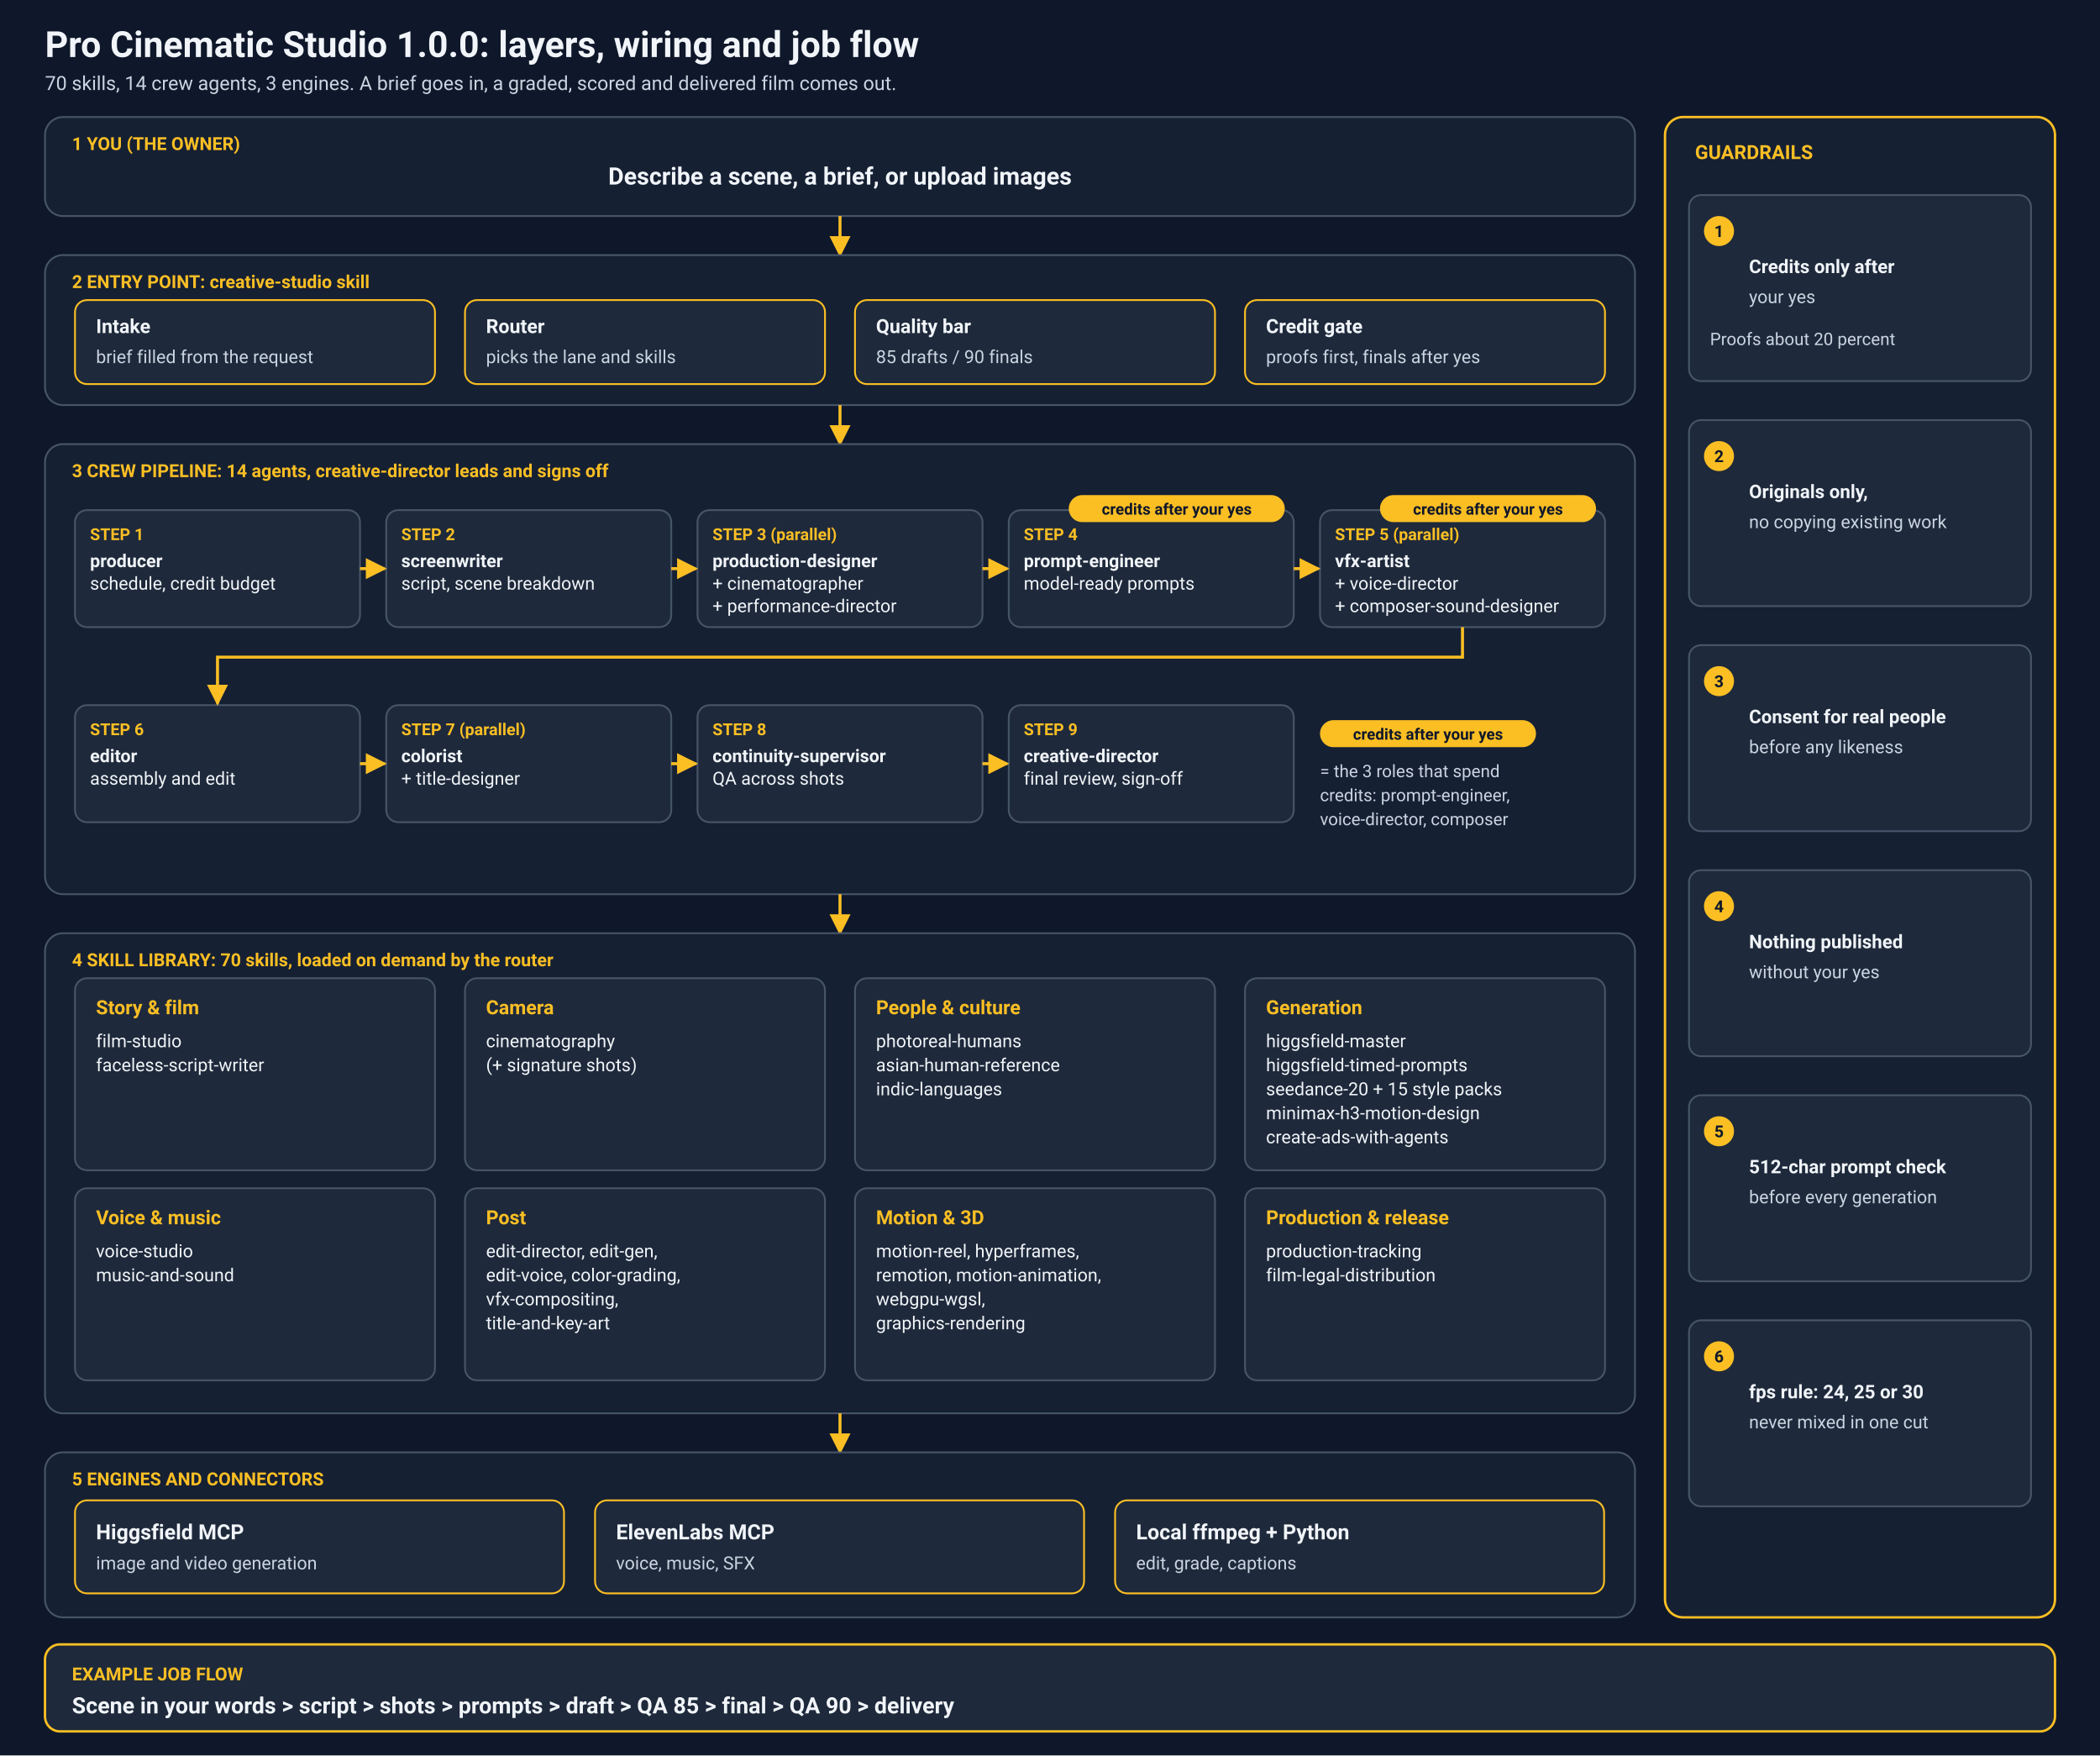
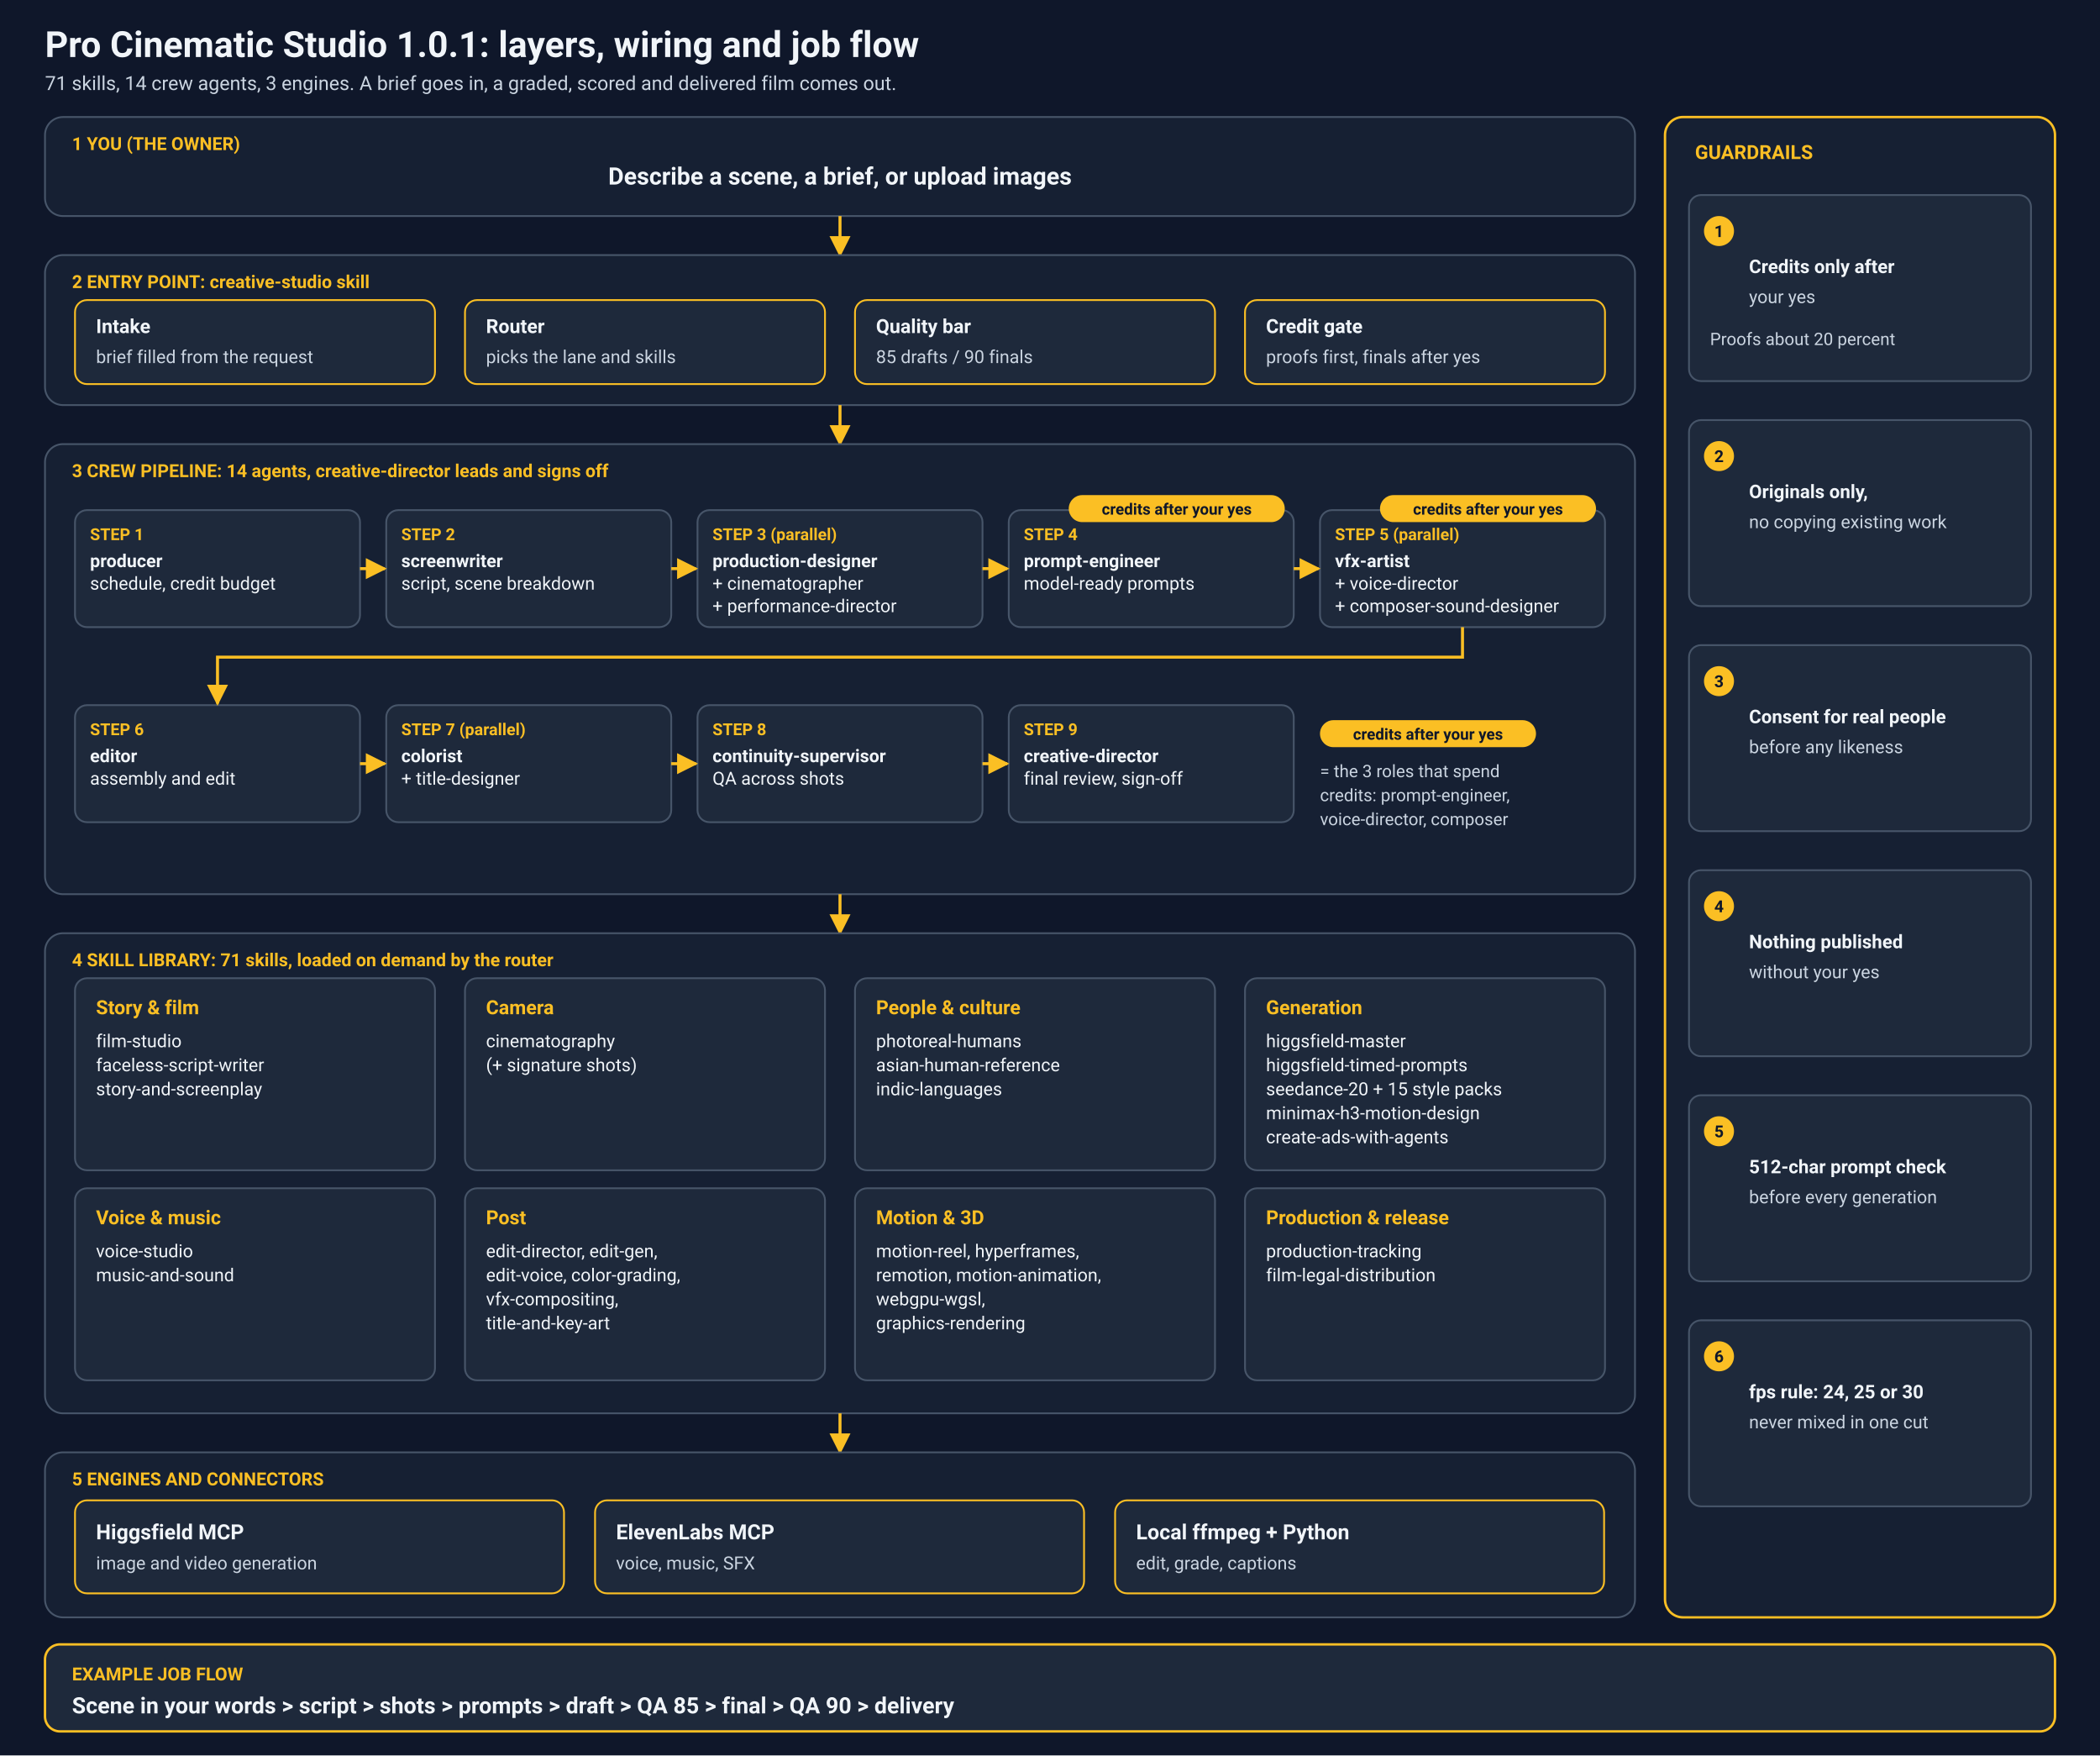
<svg xmlns="http://www.w3.org/2000/svg" viewBox="0 0 1400 1170" width="1400" height="1170" font-family="system-ui, -apple-system, Segoe UI, Roboto, sans-serif" role="img" aria-labelledby="ti de">
  <defs>
    <marker id="a" viewBox="0 0 10 10" refX="9" refY="5" markerWidth="7" markerHeight="7" orient="auto">
      <path d="M0 0L10 5L0 10z" fill="#FBBF24" />
    </marker>
  </defs>
  <rect width="1400" height="1170" fill="#0F172A" />
-   <text x="30" y="38" font-size="24" fill="#F1F5F9" font-weight="700" text-anchor="start">Pro Cinematic Studio 1.0.0: layers, wiring and job flow</text>
-   <text x="30" y="60" font-size="13" fill="#CBD5E1" font-weight="400" text-anchor="start">70 skills, 14 crew agents, 3 engines. A brief goes in, a graded, scored and delivered film comes out.</text>
+   <text x="30" y="38" font-size="24" fill="#F1F5F9" font-weight="700" text-anchor="start">Pro Cinematic Studio 1.0.1: layers, wiring and job flow</text>
+   <text x="30" y="60" font-size="13" fill="#CBD5E1" font-weight="400" text-anchor="start">71 skills, 14 crew agents, 3 engines. A brief goes in, a graded, scored and delivered film comes out.</text>
  <rect x="30" y="78" width="1060" height="66" rx="12" fill="#162033" stroke="#475569" stroke-width="1.2" />
  <text x="48" y="100" font-size="12" fill="#FBBF24" font-weight="700" text-anchor="start">1  YOU (THE OWNER)</text>
  <text x="560" y="123" font-size="16" fill="#F1F5F9" font-weight="600" text-anchor="middle">Describe a scene, a brief, or upload images</text>
  <line x1="560" y1="144" x2="560" y2="170" stroke="#FBBF24" stroke-width="2" marker-end="url(#a)" />
  <rect x="30" y="170" width="1060" height="100" rx="12" fill="#162033" stroke="#475569" stroke-width="1.2" />
  <text x="48" y="192" font-size="12" fill="#FBBF24" font-weight="700" text-anchor="start">2  ENTRY POINT: creative-studio skill</text>
  <rect x="50" y="200" width="240" height="56" rx="8" fill="#1E293B" stroke="#FBBF24" stroke-width="1.2" />
  <text x="64" y="222" font-size="13" fill="#F1F5F9" font-weight="700" text-anchor="start">Intake</text>
  <text x="64" y="242" font-size="12" fill="#CBD5E1" font-weight="400" text-anchor="start">brief filled from the request</text>
  <rect x="310" y="200" width="240" height="56" rx="8" fill="#1E293B" stroke="#FBBF24" stroke-width="1.2" />
  <text x="324" y="222" font-size="13" fill="#F1F5F9" font-weight="700" text-anchor="start">Router</text>
  <text x="324" y="242" font-size="12" fill="#CBD5E1" font-weight="400" text-anchor="start">picks the lane and skills</text>
  <rect x="570" y="200" width="240" height="56" rx="8" fill="#1E293B" stroke="#FBBF24" stroke-width="1.2" />
  <text x="584" y="222" font-size="13" fill="#F1F5F9" font-weight="700" text-anchor="start">Quality bar</text>
  <text x="584" y="242" font-size="12" fill="#CBD5E1" font-weight="400" text-anchor="start">85 drafts / 90 finals</text>
  <rect x="830" y="200" width="240" height="56" rx="8" fill="#1E293B" stroke="#FBBF24" stroke-width="1.2" />
  <text x="844" y="222" font-size="13" fill="#F1F5F9" font-weight="700" text-anchor="start">Credit gate</text>
  <text x="844" y="242" font-size="12" fill="#CBD5E1" font-weight="400" text-anchor="start">proofs first, finals after yes</text>
  <line x1="560" y1="270" x2="560" y2="296" stroke="#FBBF24" stroke-width="2" marker-end="url(#a)" />
  <rect x="30" y="296" width="1060" height="300" rx="12" fill="#162033" stroke="#475569" stroke-width="1.2" />
  <text x="48" y="318" font-size="12" fill="#FBBF24" font-weight="700" text-anchor="start">3  CREW PIPELINE: 14 agents, creative-director leads and signs off</text>
  <rect x="50.0" y="340" width="190" height="78" rx="8" fill="#1E293B" stroke="#475569" stroke-width="1.2" />
  <text x="60.0" y="360" font-size="11" fill="#FBBF24" font-weight="700" text-anchor="start">STEP 1</text>
  <text x="60.0" y="378" font-size="12" fill="#F1F5F9" font-weight="600" text-anchor="start">producer</text>
  <text x="60.0" y="393" font-size="12" fill="#F1F5F9" font-weight="400" text-anchor="start">schedule, credit budget</text>
  <rect x="257.5" y="340" width="190" height="78" rx="8" fill="#1E293B" stroke="#475569" stroke-width="1.2" />
  <text x="267.5" y="360" font-size="11" fill="#FBBF24" font-weight="700" text-anchor="start">STEP 2</text>
  <text x="267.5" y="378" font-size="12" fill="#F1F5F9" font-weight="600" text-anchor="start">screenwriter</text>
  <text x="267.5" y="393" font-size="12" fill="#F1F5F9" font-weight="400" text-anchor="start">script, scene breakdown</text>
  <rect x="465.0" y="340" width="190" height="78" rx="8" fill="#1E293B" stroke="#475569" stroke-width="1.2" />
  <text x="475.0" y="360" font-size="11" fill="#FBBF24" font-weight="700" text-anchor="start">STEP 3 (parallel)</text>
  <text x="475.0" y="378" font-size="12" fill="#F1F5F9" font-weight="600" text-anchor="start">production-designer</text>
  <text x="475.0" y="393" font-size="12" fill="#F1F5F9" font-weight="400" text-anchor="start">+ cinematographer</text>
  <text x="475.0" y="408" font-size="12" fill="#F1F5F9" font-weight="400" text-anchor="start">+ performance-director</text>
  <rect x="672.5" y="340" width="190" height="78" rx="8" fill="#1E293B" stroke="#475569" stroke-width="1.2" />
  <text x="682.5" y="360" font-size="11" fill="#FBBF24" font-weight="700" text-anchor="start">STEP 4</text>
  <text x="682.5" y="378" font-size="12" fill="#F1F5F9" font-weight="600" text-anchor="start">prompt-engineer</text>
  <text x="682.5" y="393" font-size="12" fill="#F1F5F9" font-weight="400" text-anchor="start">model-ready prompts</text>
  <rect x="712.5" y="330" width="144" height="18" rx="9" fill="#FBBF24" />
  <text x="784.5" y="343" font-size="10.5" fill="#0F172A" font-weight="700" text-anchor="middle">credits after your yes</text>
  <rect x="880.0" y="340" width="190" height="78" rx="8" fill="#1E293B" stroke="#475569" stroke-width="1.2" />
  <text x="890.0" y="360" font-size="11" fill="#FBBF24" font-weight="700" text-anchor="start">STEP 5 (parallel)</text>
  <text x="890.0" y="378" font-size="12" fill="#F1F5F9" font-weight="600" text-anchor="start">vfx-artist</text>
  <text x="890.0" y="393" font-size="12" fill="#F1F5F9" font-weight="400" text-anchor="start">+ voice-director</text>
  <text x="890.0" y="408" font-size="12" fill="#F1F5F9" font-weight="400" text-anchor="start">+ composer-sound-designer</text>
  <rect x="920.0" y="330" width="144" height="18" rx="9" fill="#FBBF24" />
  <text x="992.0" y="343" font-size="10.5" fill="#0F172A" font-weight="700" text-anchor="middle">credits after your yes</text>
  <rect x="50.0" y="470" width="190" height="78" rx="8" fill="#1E293B" stroke="#475569" stroke-width="1.2" />
  <text x="60.0" y="490" font-size="11" fill="#FBBF24" font-weight="700" text-anchor="start">STEP 6</text>
  <text x="60.0" y="508" font-size="12" fill="#F1F5F9" font-weight="600" text-anchor="start">editor</text>
  <text x="60.0" y="523" font-size="12" fill="#F1F5F9" font-weight="400" text-anchor="start">assembly and edit</text>
  <rect x="257.5" y="470" width="190" height="78" rx="8" fill="#1E293B" stroke="#475569" stroke-width="1.2" />
  <text x="267.5" y="490" font-size="11" fill="#FBBF24" font-weight="700" text-anchor="start">STEP 7 (parallel)</text>
  <text x="267.5" y="508" font-size="12" fill="#F1F5F9" font-weight="600" text-anchor="start">colorist</text>
  <text x="267.5" y="523" font-size="12" fill="#F1F5F9" font-weight="400" text-anchor="start">+ title-designer</text>
  <rect x="465.0" y="470" width="190" height="78" rx="8" fill="#1E293B" stroke="#475569" stroke-width="1.2" />
  <text x="475.0" y="490" font-size="11" fill="#FBBF24" font-weight="700" text-anchor="start">STEP 8</text>
  <text x="475.0" y="508" font-size="12" fill="#F1F5F9" font-weight="600" text-anchor="start">continuity-supervisor</text>
  <text x="475.0" y="523" font-size="12" fill="#F1F5F9" font-weight="400" text-anchor="start">QA across shots</text>
  <rect x="672.5" y="470" width="190" height="78" rx="8" fill="#1E293B" stroke="#475569" stroke-width="1.2" />
  <text x="682.5" y="490" font-size="11" fill="#FBBF24" font-weight="700" text-anchor="start">STEP 9</text>
  <text x="682.5" y="508" font-size="12" fill="#F1F5F9" font-weight="600" text-anchor="start">creative-director</text>
  <text x="682.5" y="523" font-size="12" fill="#F1F5F9" font-weight="400" text-anchor="start">final review, sign-off</text>
  <line x1="240.0" y1="379" x2="256.5" y2="379" stroke="#FBBF24" stroke-width="2" marker-end="url(#a)" />
  <line x1="447.5" y1="379" x2="464.0" y2="379" stroke="#FBBF24" stroke-width="2" marker-end="url(#a)" />
  <line x1="655.0" y1="379" x2="671.5" y2="379" stroke="#FBBF24" stroke-width="2" marker-end="url(#a)" />
  <line x1="862.5" y1="379" x2="879.0" y2="379" stroke="#FBBF24" stroke-width="2" marker-end="url(#a)" />
  <line x1="240.0" y1="509" x2="256.5" y2="509" stroke="#FBBF24" stroke-width="2" marker-end="url(#a)" />
  <line x1="447.5" y1="509" x2="464.0" y2="509" stroke="#FBBF24" stroke-width="2" marker-end="url(#a)" />
  <line x1="655.0" y1="509" x2="671.5" y2="509" stroke="#FBBF24" stroke-width="2" marker-end="url(#a)" />
  <path d="M975.0 418 V438 H145.0 V469" fill="none" stroke="#FBBF24" stroke-width="2" marker-end="url(#a)" />
  <rect x="880.0" y="480" width="144" height="18" rx="9" fill="#FBBF24" />
  <text x="952.0" y="493" font-size="10.5" fill="#0F172A" font-weight="700" text-anchor="middle">credits after your yes</text>
  <text x="880.0" y="518" font-size="11.5" fill="#CBD5E1" font-weight="400" text-anchor="start">= the 3 roles that spend</text>
  <text x="880.0" y="534" font-size="11.5" fill="#CBD5E1" font-weight="400" text-anchor="start">credits: prompt-engineer,</text>
  <text x="880.0" y="550" font-size="11.5" fill="#CBD5E1" font-weight="400" text-anchor="start">voice-director, composer</text>
  <line x1="560" y1="596" x2="560" y2="622" stroke="#FBBF24" stroke-width="2" marker-end="url(#a)" />
  <rect x="30" y="622" width="1060" height="320" rx="12" fill="#162033" stroke="#475569" stroke-width="1.2" />
-   <text x="48" y="644" font-size="12" fill="#FBBF24" font-weight="700" text-anchor="start">4  SKILL LIBRARY: 70 skills, loaded on demand by the router</text>
+   <text x="48" y="644" font-size="12" fill="#FBBF24" font-weight="700" text-anchor="start">4  SKILL LIBRARY: 71 skills, loaded on demand by the router</text>
  <rect x="50" y="652" width="240" height="128" rx="8" fill="#1E293B" stroke="#475569" stroke-width="1.2" />
  <text x="64" y="676" font-size="13" fill="#FBBF24" font-weight="700" text-anchor="start">Story &amp; film</text>
  <text x="64" y="698" font-size="12" fill="#F1F5F9" font-weight="400" text-anchor="start">film-studio</text>
  <text x="64" y="714" font-size="12" fill="#F1F5F9" font-weight="400" text-anchor="start">faceless-script-writer</text>
+   <text x="64" y="730" font-size="12" fill="#F1F5F9" font-weight="400" text-anchor="start">story-and-screenplay</text>
  <rect x="310" y="652" width="240" height="128" rx="8" fill="#1E293B" stroke="#475569" stroke-width="1.2" />
  <text x="324" y="676" font-size="13" fill="#FBBF24" font-weight="700" text-anchor="start">Camera</text>
  <text x="324" y="698" font-size="12" fill="#F1F5F9" font-weight="400" text-anchor="start">cinematography</text>
  <text x="324" y="714" font-size="12" fill="#F1F5F9" font-weight="400" text-anchor="start">(+ signature shots)</text>
  <rect x="570" y="652" width="240" height="128" rx="8" fill="#1E293B" stroke="#475569" stroke-width="1.2" />
  <text x="584" y="676" font-size="13" fill="#FBBF24" font-weight="700" text-anchor="start">People &amp; culture</text>
  <text x="584" y="698" font-size="12" fill="#F1F5F9" font-weight="400" text-anchor="start">photoreal-humans</text>
  <text x="584" y="714" font-size="12" fill="#F1F5F9" font-weight="400" text-anchor="start">asian-human-reference</text>
  <text x="584" y="730" font-size="12" fill="#F1F5F9" font-weight="400" text-anchor="start">indic-languages</text>
  <rect x="830" y="652" width="240" height="128" rx="8" fill="#1E293B" stroke="#475569" stroke-width="1.2" />
  <text x="844" y="676" font-size="13" fill="#FBBF24" font-weight="700" text-anchor="start">Generation</text>
  <text x="844" y="698" font-size="12" fill="#F1F5F9" font-weight="400" text-anchor="start">higgsfield-master</text>
  <text x="844" y="714" font-size="12" fill="#F1F5F9" font-weight="400" text-anchor="start">higgsfield-timed-prompts</text>
  <text x="844" y="730" font-size="12" fill="#F1F5F9" font-weight="400" text-anchor="start">seedance-20 + 15 style packs</text>
  <text x="844" y="746" font-size="12" fill="#F1F5F9" font-weight="400" text-anchor="start">minimax-h3-motion-design</text>
  <text x="844" y="762" font-size="12" fill="#F1F5F9" font-weight="400" text-anchor="start">create-ads-with-agents</text>
  <rect x="50" y="792" width="240" height="128" rx="8" fill="#1E293B" stroke="#475569" stroke-width="1.2" />
  <text x="64" y="816" font-size="13" fill="#FBBF24" font-weight="700" text-anchor="start">Voice &amp; music</text>
  <text x="64" y="838" font-size="12" fill="#F1F5F9" font-weight="400" text-anchor="start">voice-studio</text>
  <text x="64" y="854" font-size="12" fill="#F1F5F9" font-weight="400" text-anchor="start">music-and-sound</text>
  <rect x="310" y="792" width="240" height="128" rx="8" fill="#1E293B" stroke="#475569" stroke-width="1.2" />
  <text x="324" y="816" font-size="13" fill="#FBBF24" font-weight="700" text-anchor="start">Post</text>
  <text x="324" y="838" font-size="12" fill="#F1F5F9" font-weight="400" text-anchor="start">edit-director, edit-gen,</text>
  <text x="324" y="854" font-size="12" fill="#F1F5F9" font-weight="400" text-anchor="start">edit-voice, color-grading,</text>
  <text x="324" y="870" font-size="12" fill="#F1F5F9" font-weight="400" text-anchor="start">vfx-compositing,</text>
  <text x="324" y="886" font-size="12" fill="#F1F5F9" font-weight="400" text-anchor="start">title-and-key-art</text>
  <rect x="570" y="792" width="240" height="128" rx="8" fill="#1E293B" stroke="#475569" stroke-width="1.2" />
  <text x="584" y="816" font-size="13" fill="#FBBF24" font-weight="700" text-anchor="start">Motion &amp; 3D</text>
  <text x="584" y="838" font-size="12" fill="#F1F5F9" font-weight="400" text-anchor="start">motion-reel, hyperframes,</text>
  <text x="584" y="854" font-size="12" fill="#F1F5F9" font-weight="400" text-anchor="start">remotion, motion-animation,</text>
  <text x="584" y="870" font-size="12" fill="#F1F5F9" font-weight="400" text-anchor="start">webgpu-wgsl,</text>
  <text x="584" y="886" font-size="12" fill="#F1F5F9" font-weight="400" text-anchor="start">graphics-rendering</text>
  <rect x="830" y="792" width="240" height="128" rx="8" fill="#1E293B" stroke="#475569" stroke-width="1.2" />
  <text x="844" y="816" font-size="13" fill="#FBBF24" font-weight="700" text-anchor="start">Production &amp; release</text>
  <text x="844" y="838" font-size="12" fill="#F1F5F9" font-weight="400" text-anchor="start">production-tracking</text>
  <text x="844" y="854" font-size="12" fill="#F1F5F9" font-weight="400" text-anchor="start">film-legal-distribution</text>
  <line x1="560" y1="942" x2="560" y2="968" stroke="#FBBF24" stroke-width="2" marker-end="url(#a)" />
  <rect x="30" y="968" width="1060" height="110" rx="12" fill="#162033" stroke="#475569" stroke-width="1.2" />
  <text x="48" y="990" font-size="12" fill="#FBBF24" font-weight="700" text-anchor="start">5  ENGINES AND CONNECTORS</text>
  <rect x="50.0" y="1000" width="326" height="62" rx="8" fill="#1E293B" stroke="#FBBF24" stroke-width="1.2" />
  <text x="64.0" y="1026" font-size="14" fill="#F1F5F9" font-weight="700" text-anchor="start">Higgsfield MCP</text>
  <text x="64.0" y="1046" font-size="12" fill="#CBD5E1" font-weight="400" text-anchor="start">image and video generation</text>
  <rect x="396.7" y="1000" width="326" height="62" rx="8" fill="#1E293B" stroke="#FBBF24" stroke-width="1.2" />
  <text x="410.7" y="1026" font-size="14" fill="#F1F5F9" font-weight="700" text-anchor="start">ElevenLabs MCP</text>
  <text x="410.7" y="1046" font-size="12" fill="#CBD5E1" font-weight="400" text-anchor="start">voice, music, SFX</text>
  <rect x="743.4" y="1000" width="326" height="62" rx="8" fill="#1E293B" stroke="#FBBF24" stroke-width="1.2" />
  <text x="757.4" y="1026" font-size="14" fill="#F1F5F9" font-weight="700" text-anchor="start">Local ffmpeg + Python</text>
  <text x="757.4" y="1046" font-size="12" fill="#CBD5E1" font-weight="400" text-anchor="start">edit, grade, captions</text>
  <rect x="1110" y="78" width="260" height="1000" rx="12" fill="#162033" stroke="#FBBF24" stroke-width="1.6" />
  <text x="1130" y="106" font-size="13" fill="#FBBF24" font-weight="700" text-anchor="start">GUARDRAILS</text>
  <rect x="1126" y="130" width="228" height="124" rx="8" fill="#1E293B" stroke="#475569" stroke-width="1.2" />
  <circle cx="1146" cy="154" r="10" fill="#FBBF24" />
  <text x="1146" y="158" font-size="11" fill="#0F172A" font-weight="700" text-anchor="middle">1</text>
  <text x="1166" y="182" font-size="12.5" fill="#F1F5F9" font-weight="700" text-anchor="start">Credits only after</text>
  <text x="1166" y="202" font-size="12" fill="#CBD5E1" font-weight="400" text-anchor="start">your yes</text>
  <text x="1140" y="230" font-size="11.5" fill="#CBD5E1" font-weight="400" text-anchor="start">Proofs about 20 percent</text>
  <rect x="1126" y="280" width="228" height="124" rx="8" fill="#1E293B" stroke="#475569" stroke-width="1.2" />
  <circle cx="1146" cy="304" r="10" fill="#FBBF24" />
  <text x="1146" y="308" font-size="11" fill="#0F172A" font-weight="700" text-anchor="middle">2</text>
  <text x="1166" y="332" font-size="12.5" fill="#F1F5F9" font-weight="700" text-anchor="start">Originals only,</text>
  <text x="1166" y="352" font-size="12" fill="#CBD5E1" font-weight="400" text-anchor="start">no copying existing work</text>
  <rect x="1126" y="430" width="228" height="124" rx="8" fill="#1E293B" stroke="#475569" stroke-width="1.2" />
  <circle cx="1146" cy="454" r="10" fill="#FBBF24" />
  <text x="1146" y="458" font-size="11" fill="#0F172A" font-weight="700" text-anchor="middle">3</text>
  <text x="1166" y="482" font-size="12.5" fill="#F1F5F9" font-weight="700" text-anchor="start">Consent for real people</text>
  <text x="1166" y="502" font-size="12" fill="#CBD5E1" font-weight="400" text-anchor="start">before any likeness</text>
  <rect x="1126" y="580" width="228" height="124" rx="8" fill="#1E293B" stroke="#475569" stroke-width="1.2" />
  <circle cx="1146" cy="604" r="10" fill="#FBBF24" />
  <text x="1146" y="608" font-size="11" fill="#0F172A" font-weight="700" text-anchor="middle">4</text>
  <text x="1166" y="632" font-size="12.5" fill="#F1F5F9" font-weight="700" text-anchor="start">Nothing published</text>
  <text x="1166" y="652" font-size="12" fill="#CBD5E1" font-weight="400" text-anchor="start">without your yes</text>
  <rect x="1126" y="730" width="228" height="124" rx="8" fill="#1E293B" stroke="#475569" stroke-width="1.2" />
  <circle cx="1146" cy="754" r="10" fill="#FBBF24" />
  <text x="1146" y="758" font-size="11" fill="#0F172A" font-weight="700" text-anchor="middle">5</text>
  <text x="1166" y="782" font-size="12.5" fill="#F1F5F9" font-weight="700" text-anchor="start">512-char prompt check</text>
  <text x="1166" y="802" font-size="12" fill="#CBD5E1" font-weight="400" text-anchor="start">before every generation</text>
  <rect x="1126" y="880" width="228" height="124" rx="8" fill="#1E293B" stroke="#475569" stroke-width="1.2" />
  <circle cx="1146" cy="904" r="10" fill="#FBBF24" />
  <text x="1146" y="908" font-size="11" fill="#0F172A" font-weight="700" text-anchor="middle">6</text>
  <text x="1166" y="932" font-size="12.5" fill="#F1F5F9" font-weight="700" text-anchor="start">fps rule: 24, 25 or 30</text>
  <text x="1166" y="952" font-size="12" fill="#CBD5E1" font-weight="400" text-anchor="start">never mixed in one cut</text>
  <rect x="30" y="1096" width="1340" height="58" rx="10" fill="#1E293B" stroke="#FBBF24" stroke-width="1.6" />
  <text x="48" y="1120" font-size="12" fill="#FBBF24" font-weight="700" text-anchor="start">EXAMPLE JOB FLOW</text>
  <text x="48" y="1142" font-size="15" fill="#F1F5F9" font-weight="600" text-anchor="start">Scene in your words &gt; script &gt; shots &gt; prompts &gt; draft &gt; QA 85 &gt; final &gt; QA 90 &gt; delivery</text>
</svg>
